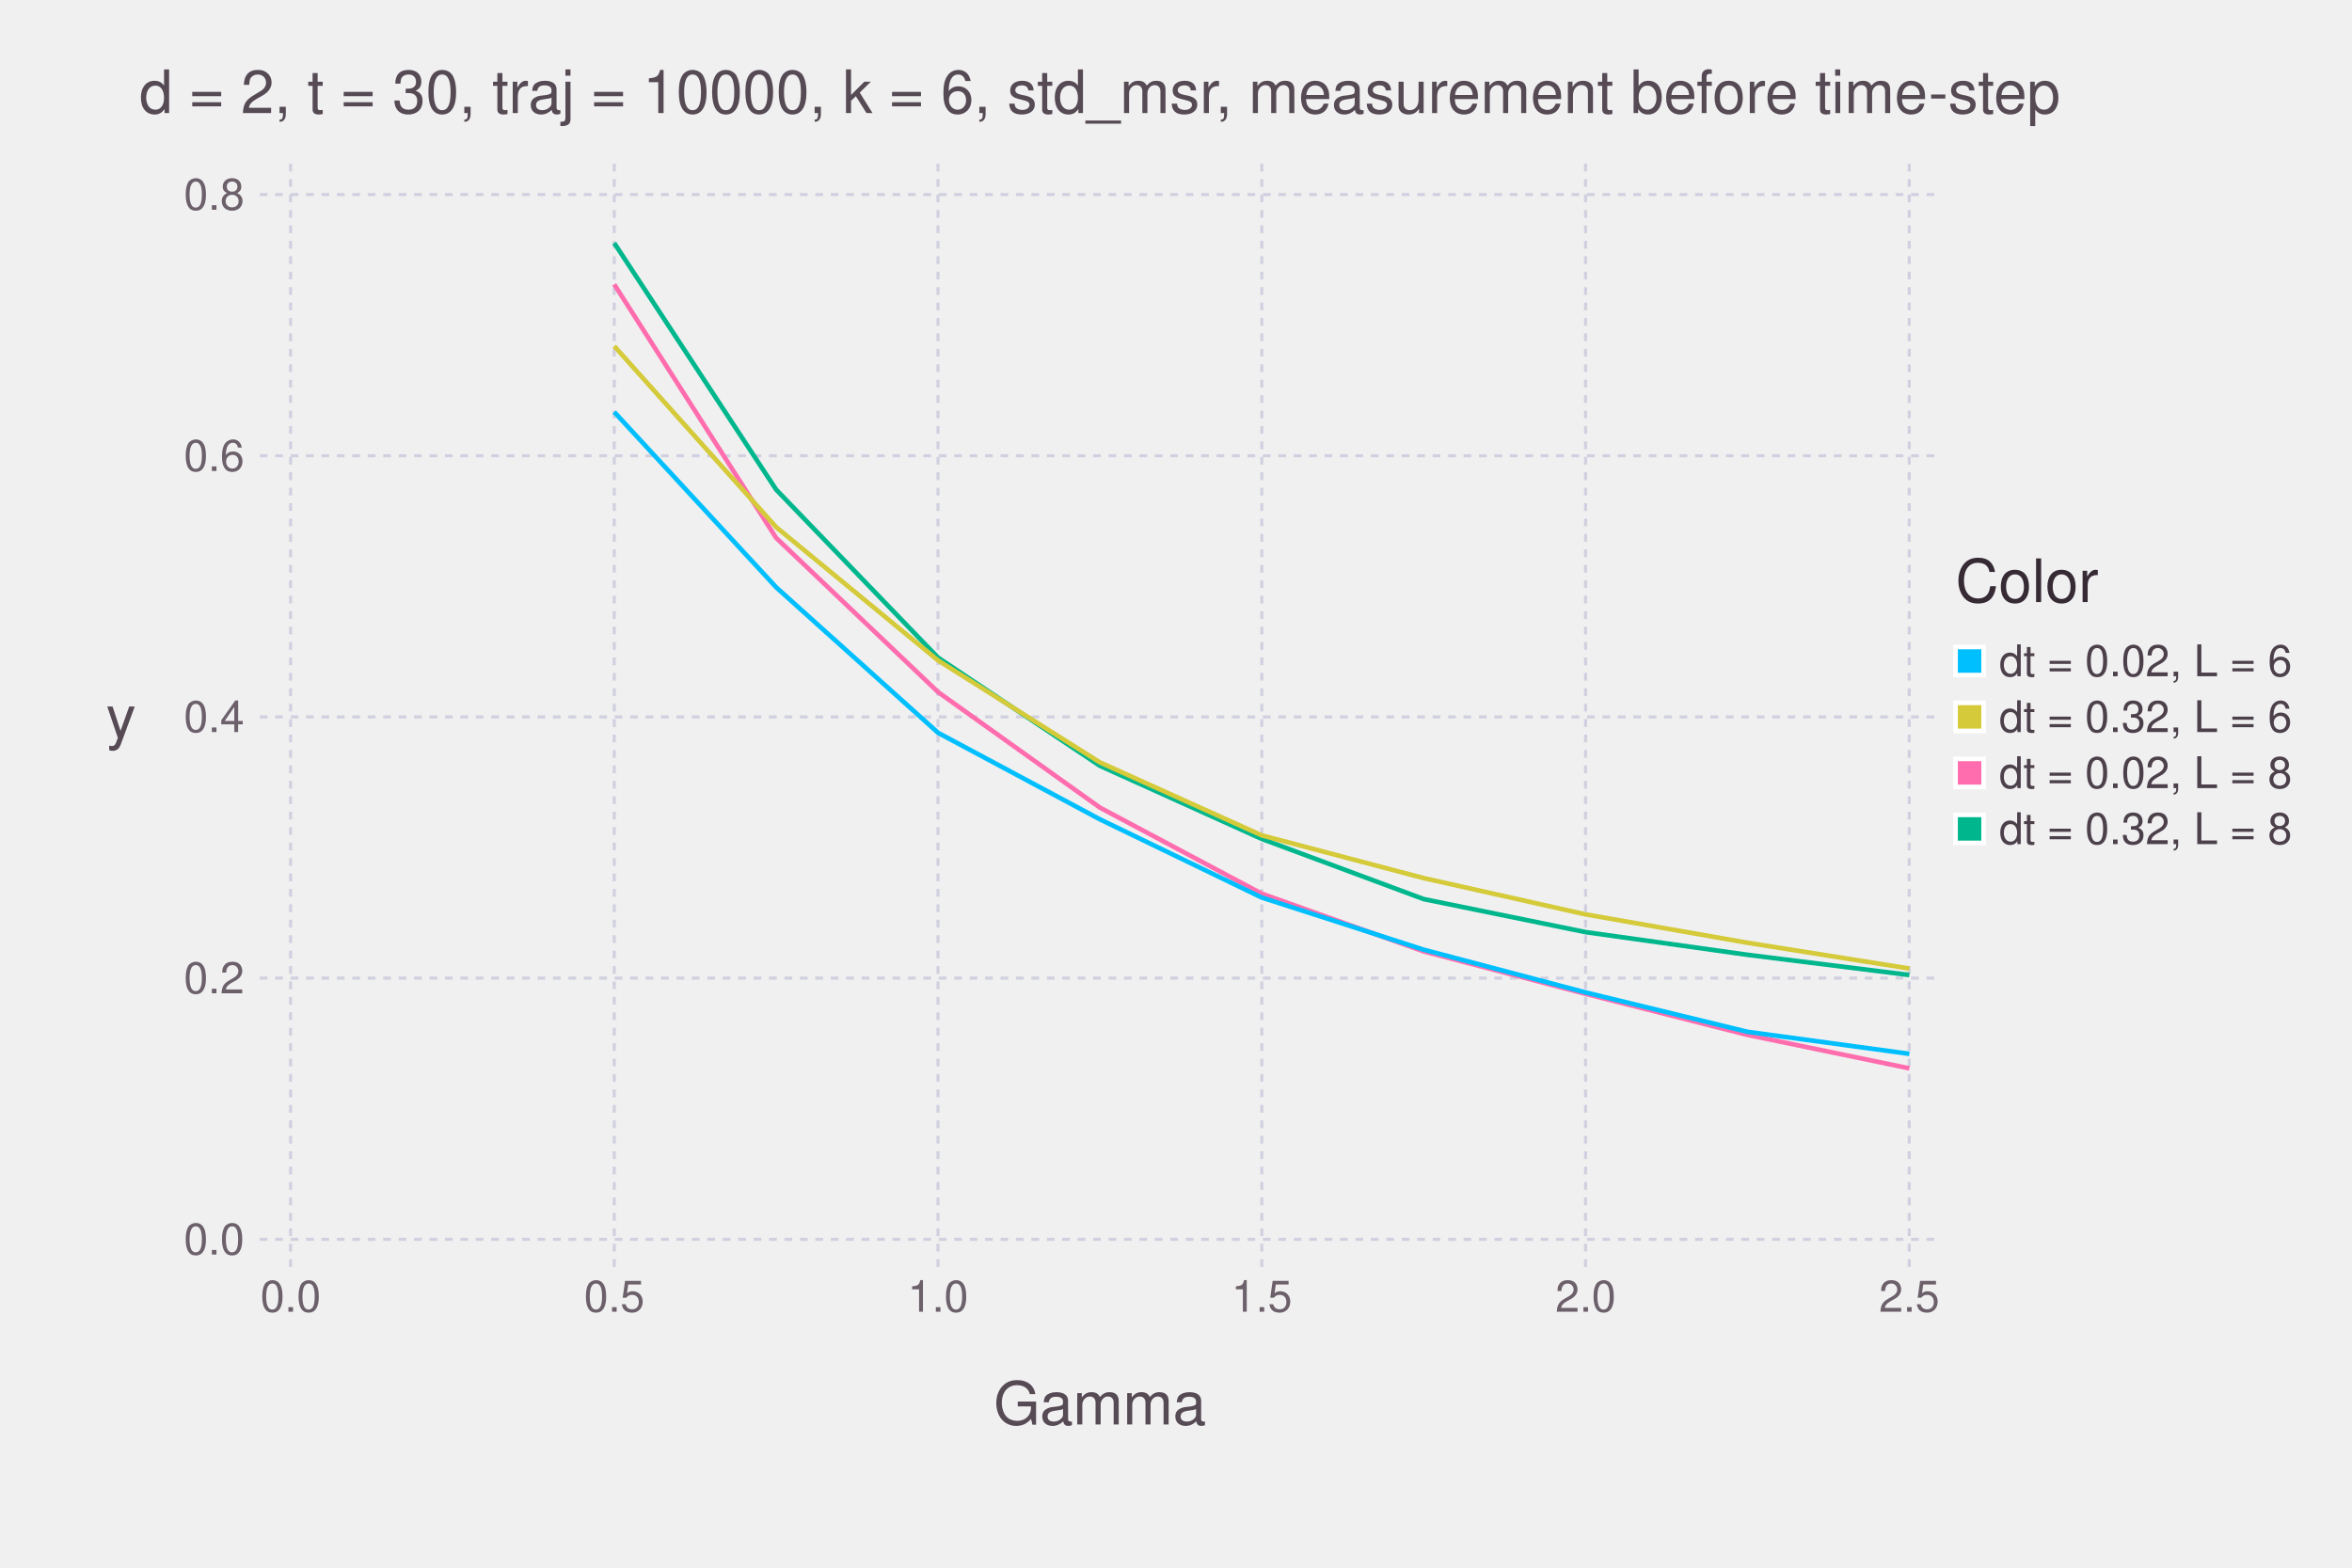
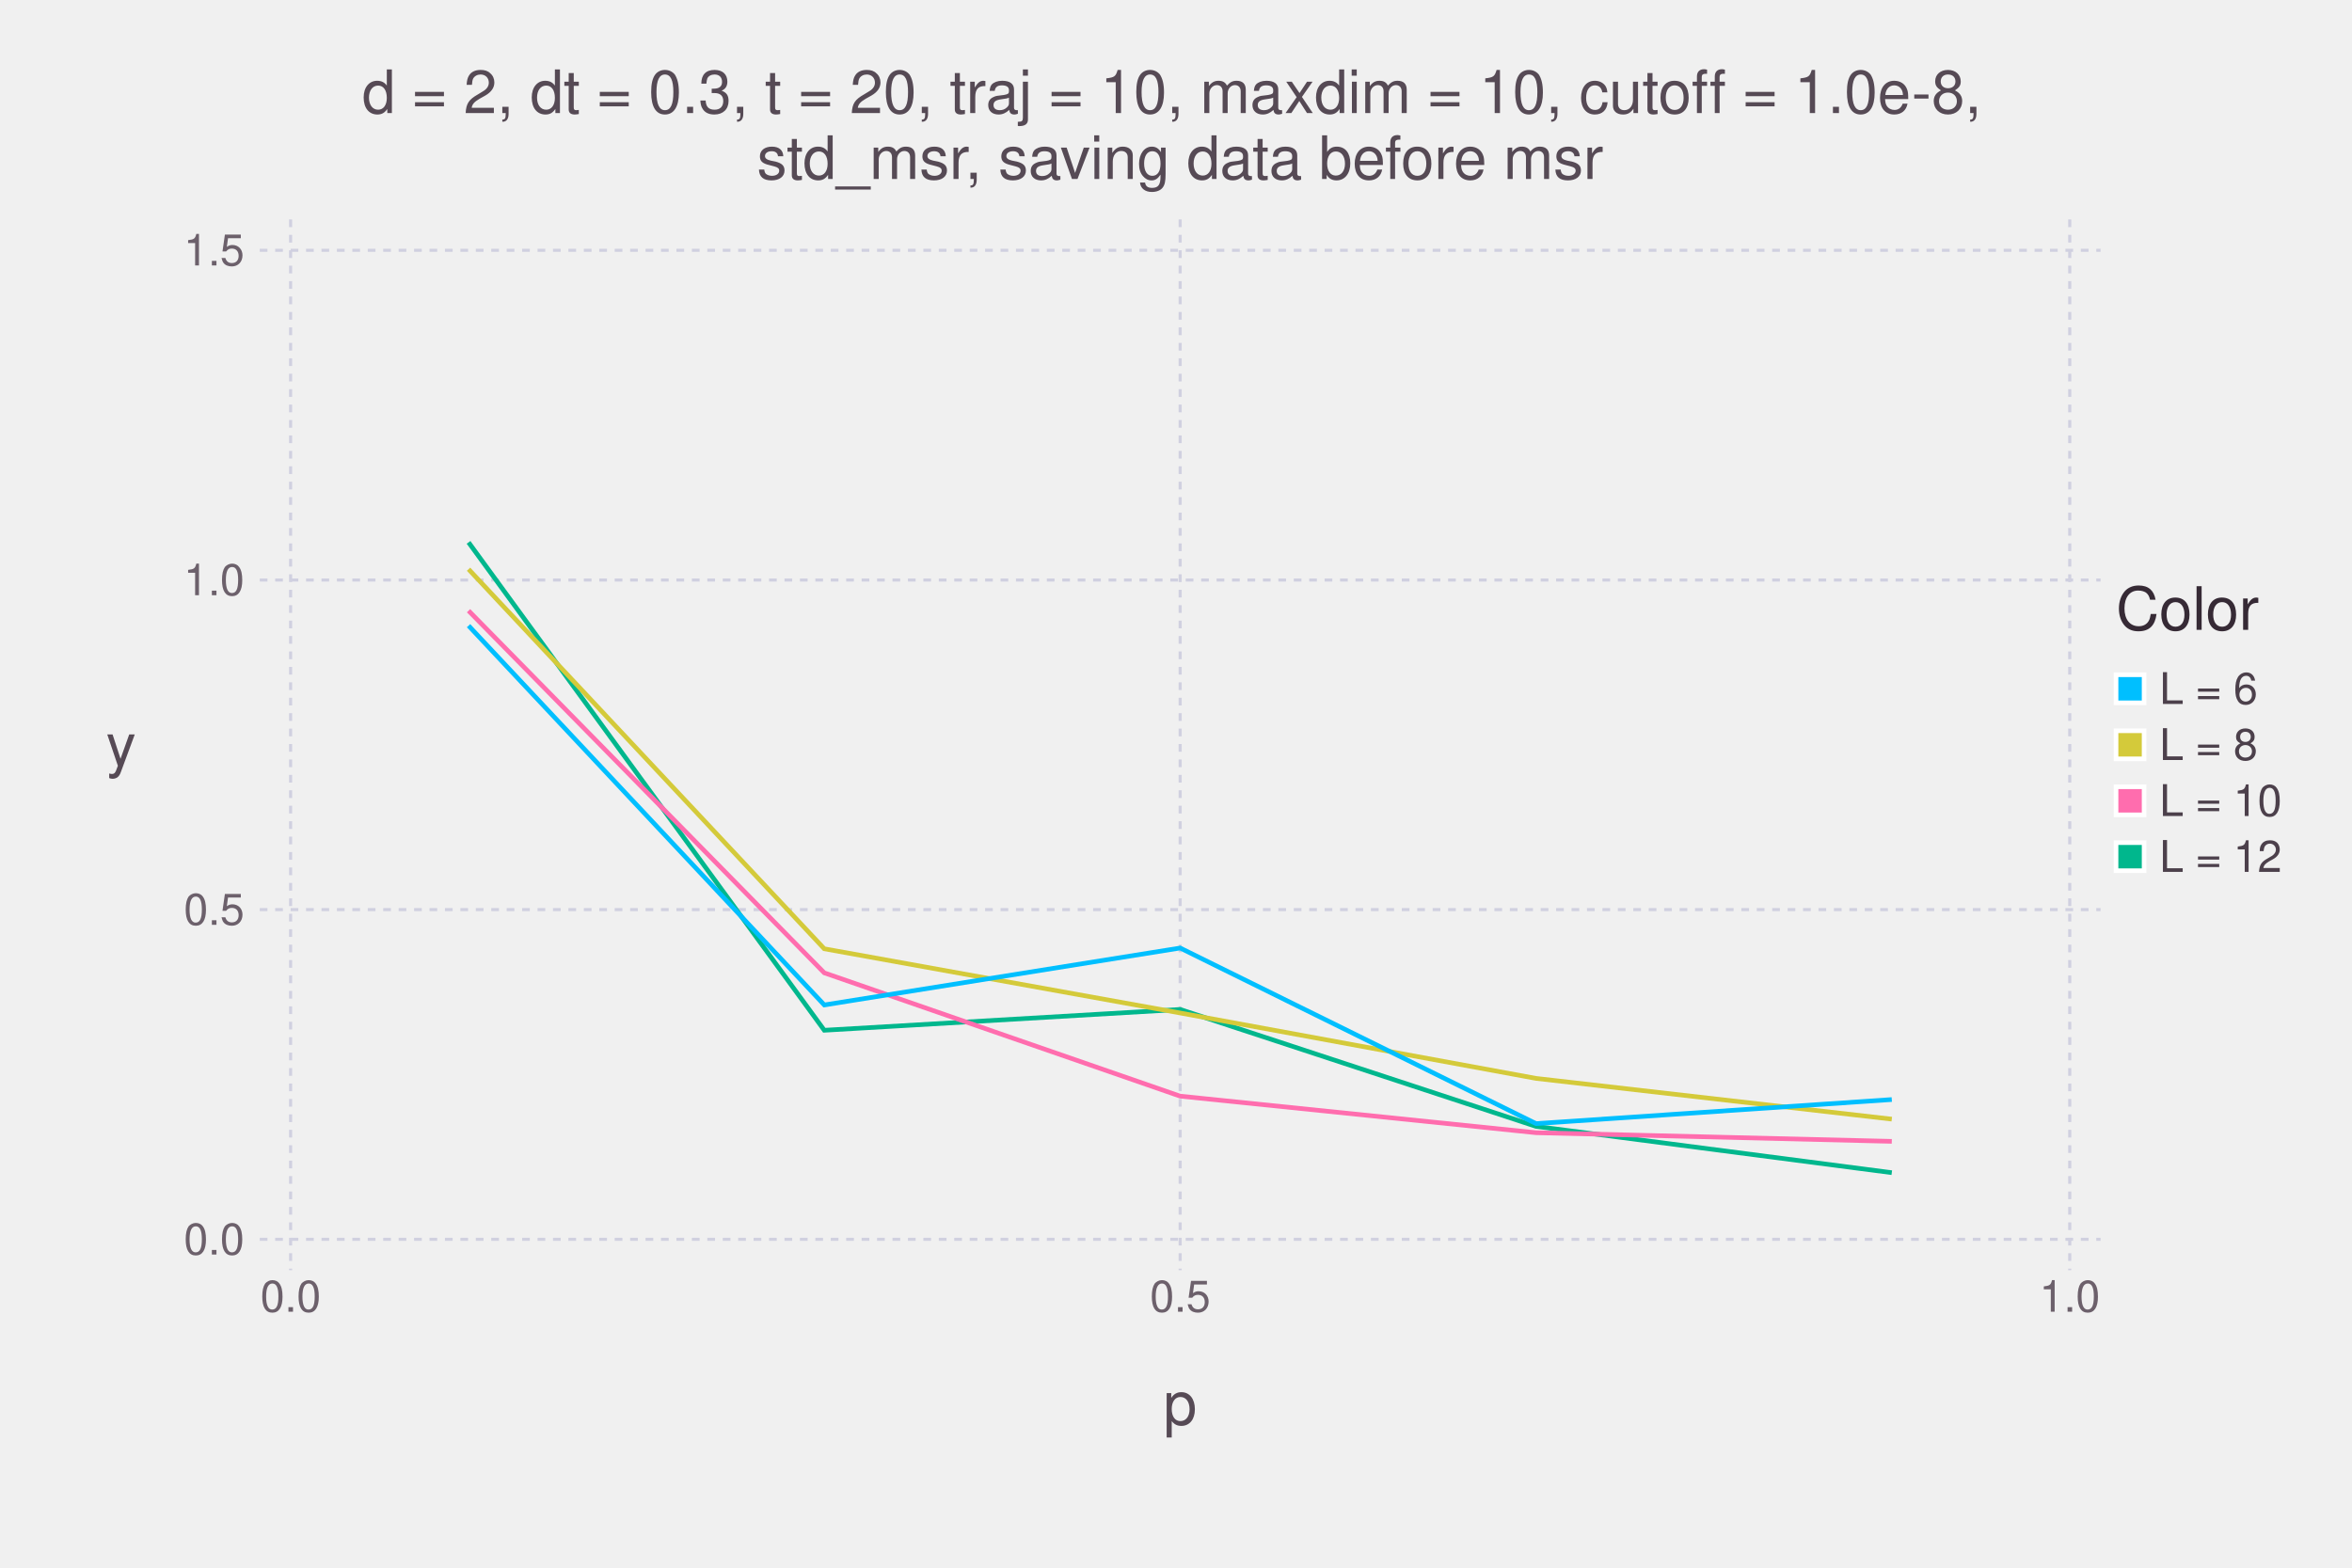
<svg xmlns="http://www.w3.org/2000/svg" version="1.2" width="152.4mm" height="101.6mm" viewBox="0 0 152.4 101.6" stroke="none" fill="#000000" stroke-width="0.3" font-size="3.88">
  <defs>
    <marker id="arrow" markerWidth="15" markerHeight="7" refX="5" refY="3.5" orient="auto" markerUnits="strokeWidth">
      <path d="M0,0 L15,3.5 L0,7 z" stroke="context-stroke" fill="context-stroke" />
    </marker>
  </defs>
-   <g class="plotroot xscalable yscalable" id="img-b4ddf4ed-1">
-     <g font-size="3.88" font-family="'PT Sans','Helvetica Neue','Helvetica',sans-serif" fill="#564A55" stroke="#000000" stroke-opacity="0.000" id="img-b4ddf4ed-2">
-       <g transform="translate(71.27,89.99)">
+   <g class="plotroot xscalable yscalable" id="img-e7b00c5a-1">
+     <g font-size="3.88" font-family="'PT Sans','Helvetica Neue','Helvetica',sans-serif" fill="#564A55" stroke="#000000" stroke-opacity="0.000" id="img-e7b00c5a-2">
+       <g transform="translate(76.47,89.99)">
        <g class="primitive">
-           <text text-anchor="middle" dy="0.6em">Gamma</text>
+           <text text-anchor="middle" dy="0.6em">p</text>
        </g>
      </g>
    </g>
-     <g class="guide xlabels" font-size="2.82" font-family="'PT Sans Caption','Helvetica Neue','Helvetica',sans-serif" fill="#6C606B" id="img-b4ddf4ed-3">
+     <g class="guide xlabels" font-size="2.82" font-family="'PT Sans Caption','Helvetica Neue','Helvetica',sans-serif" fill="#6C606B" id="img-e7b00c5a-3">
      <g transform="translate(18.83,83.32)">
        <g class="primitive">
          <text text-anchor="middle" dy="0.6em">0.0</text>
        </g>
      </g>
-       <g transform="translate(39.8,83.32)">
+       <g transform="translate(76.47,83.32)">
        <g class="primitive">
          <text text-anchor="middle" dy="0.6em">0.5</text>
        </g>
      </g>
-       <g transform="translate(60.78,83.32)">
+       <g transform="translate(134.11,83.32)">
        <g class="primitive">
          <text text-anchor="middle" dy="0.6em">1.0</text>
        </g>
      </g>
-       <g transform="translate(81.76,83.32)">
-         <g class="primitive">
-           <text text-anchor="middle" dy="0.6em">1.5</text>
-         </g>
-       </g>
-       <g transform="translate(102.74,83.32)">
-         <g class="primitive">
-           <text text-anchor="middle" dy="0.6em">2.0</text>
-         </g>
-       </g>
-       <g transform="translate(123.71,83.32)">
-         <g class="primitive">
-           <text text-anchor="middle" dy="0.6em">2.5</text>
-         </g>
-       </g>
    </g>
-     <g class="guide colorkey" id="img-b4ddf4ed-4">
-       <g fill="#4C404B" font-size="2.82" font-family="'PT Sans','Helvetica Neue','Helvetica',sans-serif" id="img-b4ddf4ed-5">
-         <g transform="translate(129.53,42.84)" id="img-b4ddf4ed-6" class="color_dt_=_0.02,_L_=_6">
+     <g class="guide colorkey" id="img-e7b00c5a-4">
+       <g fill="#4C404B" font-size="2.82" font-family="'PT Sans','Helvetica Neue','Helvetica',sans-serif" id="img-e7b00c5a-5">
+         <g transform="translate(139.93,44.64)" id="img-e7b00c5a-6" class="color_L_=_6">
          <g class="primitive">
-             <text dy="0.35em">dt = 0.02, L = 6</text>
+             <text dy="0.35em">L = 6</text>
          </g>
        </g>
-         <g transform="translate(129.53,46.46)" id="img-b4ddf4ed-7" class="color_dt_=_0.32,_L_=_6">
+         <g transform="translate(139.93,48.27)" id="img-e7b00c5a-7" class="color_L_=_8">
          <g class="primitive">
-             <text dy="0.35em">dt = 0.32, L = 6</text>
+             <text dy="0.35em">L = 8</text>
          </g>
        </g>
-         <g transform="translate(129.53,50.09)" id="img-b4ddf4ed-8" class="color_dt_=_0.02,_L_=_8">
+         <g transform="translate(139.93,51.9)" id="img-e7b00c5a-8" class="color_L_=_10">
          <g class="primitive">
-             <text dy="0.35em">dt = 0.02, L = 8</text>
+             <text dy="0.35em">L = 10</text>
          </g>
        </g>
-         <g transform="translate(129.53,53.72)" id="img-b4ddf4ed-9" class="color_dt_=_0.32,_L_=_8">
+         <g transform="translate(139.93,55.52)" id="img-e7b00c5a-9" class="color_L_=_12">
          <g class="primitive">
-             <text dy="0.35em">dt = 0.32, L = 8</text>
+             <text dy="0.35em">L = 12</text>
          </g>
        </g>
      </g>
-       <g fill-opacity="1" id="img-b4ddf4ed-10">
-         <g transform="translate(127.62,42.84)" id="img-b4ddf4ed-11" stroke="#FFFFFF" fill="#00BFFF" class="color_dt_=_0.02,_L_=_6">
+       <g fill-opacity="1" id="img-e7b00c5a-10">
+         <g transform="translate(138.02,44.64)" id="img-e7b00c5a-11" stroke="#FFFFFF" class="color_L_=_6" fill="#00BFFF">
          <path d="M-0.91,-0.91 L0.91,-0.91 0.91,0.91 -0.91,0.91  z" class="primitive" />
        </g>
-         <g transform="translate(127.62,46.46)" id="img-b4ddf4ed-12" stroke="#FFFFFF" fill="#D4CA3A" class="color_dt_=_0.32,_L_=_6">
+         <g transform="translate(138.02,48.27)" id="img-e7b00c5a-12" stroke="#FFFFFF" class="color_L_=_8" fill="#D4CA3A">
          <path d="M-0.91,-0.91 L0.91,-0.91 0.91,0.91 -0.91,0.91  z" class="primitive" />
        </g>
-         <g transform="translate(127.62,50.09)" id="img-b4ddf4ed-13" stroke="#FFFFFF" fill="#FF6DAE" class="color_dt_=_0.02,_L_=_8">
+         <g transform="translate(138.02,51.9)" id="img-e7b00c5a-13" stroke="#FFFFFF" class="color_L_=_10" fill="#FF6DAE">
          <path d="M-0.91,-0.91 L0.91,-0.91 0.91,0.91 -0.91,0.91  z" class="primitive" />
        </g>
-         <g transform="translate(127.62,53.72)" id="img-b4ddf4ed-14" stroke="#FFFFFF" fill="#00B78D" class="color_dt_=_0.32,_L_=_8">
+         <g transform="translate(138.02,55.52)" id="img-e7b00c5a-14" stroke="#FFFFFF" class="color_L_=_12" fill="#00B78D">
          <path d="M-0.91,-0.91 L0.91,-0.91 0.91,0.91 -0.91,0.91  z" class="primitive" />
        </g>
      </g>
-       <g fill="#362A35" font-size="3.88" font-family="'PT Sans','Helvetica Neue','Helvetica',sans-serif" stroke="#000000" stroke-opacity="0.000" id="img-b4ddf4ed-15">
-         <g transform="translate(126.71,39.02)" id="img-b4ddf4ed-16">
+       <g fill="#362A35" font-size="3.88" font-family="'PT Sans','Helvetica Neue','Helvetica',sans-serif" stroke="#000000" stroke-opacity="0.000" id="img-e7b00c5a-15">
+         <g transform="translate(137.11,40.82)" id="img-e7b00c5a-16">
          <g class="primitive">
            <text dy="-0em">Color</text>
          </g>
        </g>
      </g>
    </g>
-     <g clip-path="url(#img-b4ddf4ed-17)">
-       <g id="img-b4ddf4ed-18">
-         <g pointer-events="visible" stroke-width="0.3" fill="#000000" fill-opacity="0.000" stroke="#000000" stroke-opacity="0.000" class="guide background" id="img-b4ddf4ed-19">
-           <g transform="translate(71.27,46.46)" id="img-b4ddf4ed-20">
-             <path d="M-54.44,-35.85 L54.44,-35.85 54.44,35.85 -54.44,35.85  z" class="primitive" />
+     <g clip-path="url(#img-e7b00c5a-17)">
+       <g id="img-e7b00c5a-18">
+         <g pointer-events="visible" stroke-width="0.3" fill="#000000" fill-opacity="0.000" stroke="#000000" stroke-opacity="0.000" class="guide background" id="img-e7b00c5a-19">
+           <g transform="translate(76.47,48.27)" id="img-e7b00c5a-20">
+             <path d="M-59.64,-34.05 L59.64,-34.05 59.64,34.05 -59.64,34.05  z" class="primitive" />
          </g>
        </g>
-         <g class="guide ygridlines xfixed" stroke-dasharray="0.5,0.5" stroke-width="0.2" stroke="#D0D0E0" id="img-b4ddf4ed-21">
-           <g transform="translate(71.27,80.32)" id="img-b4ddf4ed-22">
-             <path fill="none" d="M-54.44,0 L54.44,0 " class="primitive" />
+         <g class="guide ygridlines xfixed" stroke-dasharray="0.5,0.5" stroke-width="0.2" stroke="#D0D0E0" id="img-e7b00c5a-21">
+           <g transform="translate(76.47,80.32)" id="img-e7b00c5a-22">
+             <path fill="none" d="M-59.64,0 L59.64,0 " class="primitive" />
          </g>
-           <g transform="translate(71.27,63.39)" id="img-b4ddf4ed-23">
-             <path fill="none" d="M-54.44,0 L54.44,0 " class="primitive" />
+           <g transform="translate(76.47,58.95)" id="img-e7b00c5a-23">
+             <path fill="none" d="M-59.64,0 L59.64,0 " class="primitive" />
          </g>
-           <g transform="translate(71.27,46.46)" id="img-b4ddf4ed-24">
-             <path fill="none" d="M-54.44,0 L54.44,0 " class="primitive" />
+           <g transform="translate(76.47,37.59)" id="img-e7b00c5a-24">
+             <path fill="none" d="M-59.64,0 L59.64,0 " class="primitive" />
          </g>
-           <g transform="translate(71.27,29.54)" id="img-b4ddf4ed-25">
-             <path fill="none" d="M-54.44,0 L54.44,0 " class="primitive" />
-           </g>
-           <g transform="translate(71.27,12.61)" id="img-b4ddf4ed-26">
-             <path fill="none" d="M-54.44,0 L54.44,0 " class="primitive" />
+           <g transform="translate(76.47,16.22)" id="img-e7b00c5a-25">
+             <path fill="none" d="M-59.64,0 L59.64,0 " class="primitive" />
          </g>
        </g>
-         <g class="guide xgridlines yfixed" stroke-dasharray="0.5,0.5" stroke-width="0.2" stroke="#D0D0E0" id="img-b4ddf4ed-27">
-           <g transform="translate(18.83,46.46)" id="img-b4ddf4ed-28">
-             <path fill="none" d="M0,-35.85 L0,35.85 " class="primitive" />
+         <g class="guide xgridlines yfixed" stroke-dasharray="0.5,0.5" stroke-width="0.2" stroke="#D0D0E0" id="img-e7b00c5a-26">
+           <g transform="translate(18.83,48.27)" id="img-e7b00c5a-27">
+             <path fill="none" d="M0,-34.05 L0,34.05 " class="primitive" />
          </g>
-           <g transform="translate(39.8,46.46)" id="img-b4ddf4ed-29">
-             <path fill="none" d="M0,-35.85 L0,35.85 " class="primitive" />
+           <g transform="translate(76.47,48.27)" id="img-e7b00c5a-28">
+             <path fill="none" d="M0,-34.05 L0,34.05 " class="primitive" />
          </g>
-           <g transform="translate(60.78,46.46)" id="img-b4ddf4ed-30">
-             <path fill="none" d="M0,-35.85 L0,35.85 " class="primitive" />
-           </g>
-           <g transform="translate(81.76,46.46)" id="img-b4ddf4ed-31">
-             <path fill="none" d="M0,-35.85 L0,35.85 " class="primitive" />
-           </g>
-           <g transform="translate(102.74,46.46)" id="img-b4ddf4ed-32">
-             <path fill="none" d="M0,-35.85 L0,35.85 " class="primitive" />
-           </g>
-           <g transform="translate(123.71,46.46)" id="img-b4ddf4ed-33">
-             <path fill="none" d="M0,-35.85 L0,35.85 " class="primitive" />
+           <g transform="translate(134.11,48.27)" id="img-e7b00c5a-29">
+             <path fill="none" d="M0,-34.05 L0,34.05 " class="primitive" />
          </g>
        </g>
-         <g class="plotpanel" id="img-b4ddf4ed-34">
-           <g stroke-width="0.3" fill="#000000" fill-opacity="0.000" class="geometry" id="img-b4ddf4ed-35">
-             <g class="color_dt_=_0.32,_L_=_8" stroke-dasharray="none" stroke="#00B78D" id="img-b4ddf4ed-36">
-               <g transform="translate(81.76,48.65)" id="img-b4ddf4ed-37">
-                 <path fill="none" d="M-41.96,-32.9 L-31.47,-16.92 -20.98,-6.03 -10.49,0.98 -0,5.72 10.49,9.62 20.98,11.76 31.47,13.23 41.96,14.54 " class="primitive" />
+         <g class="plotpanel" id="img-e7b00c5a-30">
+           <g stroke-width="0.3" fill="#000000" fill-opacity="0.000" class="geometry" id="img-e7b00c5a-31">
+             <g class="color_L_=_12" stroke-dasharray="none" stroke="#00B78D" id="img-e7b00c5a-32">
+               <g transform="translate(76.47,63.27)" id="img-e7b00c5a-33">
+                 <path fill="none" d="M-46.11,-28.12 L-23.06,3.5 0,2.15 23.06,9.73 46.11,12.73 " class="primitive" />
              </g>
            </g>
          </g>
-           <g stroke-width="0.3" fill="#000000" fill-opacity="0.000" class="geometry" id="img-b4ddf4ed-38">
-             <g class="color_dt_=_0.02,_L_=_8" stroke-dasharray="none" stroke="#FF6DAE" id="img-b4ddf4ed-39">
-               <g transform="translate(81.76,52.31)" id="img-b4ddf4ed-40">
-                 <path fill="none" d="M-41.96,-33.88 L-31.47,-17.45 -20.98,-7.46 -10.49,0.03 -0,5.61 10.49,9.35 20.98,12.1 31.47,14.76 41.96,16.93 " class="primitive" />
+           <g stroke-width="0.3" fill="#000000" fill-opacity="0.000" class="geometry" id="img-e7b00c5a-34">
+             <g class="color_L_=_10" stroke-dasharray="none" stroke="#FF6DAE" id="img-e7b00c5a-35">
+               <g transform="translate(76.47,64.21)" id="img-e7b00c5a-36">
+                 <path fill="none" d="M-46.11,-24.63 L-23.06,-1.16 0,6.83 23.06,9.2 46.11,9.76 " class="primitive" />
              </g>
            </g>
          </g>
-           <g stroke-width="0.3" fill="#000000" fill-opacity="0.000" class="geometry" id="img-b4ddf4ed-41">
-             <g class="color_dt_=_0.32,_L_=_6" stroke-dasharray="none" stroke="#D4CA3A" id="img-b4ddf4ed-42">
-               <g transform="translate(81.76,49.22)" id="img-b4ddf4ed-43">
-                 <path fill="none" d="M-41.96,-26.79 L-31.47,-15.06 -20.98,-6.42 -10.49,0.19 -0,4.92 10.49,7.69 20.98,10.04 31.47,11.88 41.96,13.55 " class="primitive" />
+           <g stroke-width="0.3" fill="#000000" fill-opacity="0.000" class="geometry" id="img-e7b00c5a-37">
+             <g class="color_L_=_8" stroke-dasharray="none" stroke="#D4CA3A" id="img-e7b00c5a-38">
+               <g transform="translate(76.47,61.29)" id="img-e7b00c5a-39">
+                 <path fill="none" d="M-46.11,-24.4 L-23.06,0.2 0,4.36 23.06,8.6 46.11,11.24 " class="primitive" />
              </g>
            </g>
          </g>
-           <g stroke-width="0.3" fill="#000000" fill-opacity="0.000" class="geometry" id="img-b4ddf4ed-44">
-             <g class="color_dt_=_0.02,_L_=_6" stroke-dasharray="none" stroke="#00BFFF" id="img-b4ddf4ed-45">
-               <g transform="translate(81.76,53.84)" id="img-b4ddf4ed-46">
-                 <path fill="none" d="M-41.96,-27.14 L-31.47,-15.78 -20.98,-6.35 -10.49,-0.74 -0,4.33 10.49,7.71 20.98,10.48 31.47,13.03 41.96,14.46 " class="primitive" />
+           <g stroke-width="0.3" fill="#000000" fill-opacity="0.000" class="geometry" id="img-e7b00c5a-40">
+             <g class="color_L_=_6" stroke-dasharray="none" stroke="#00BFFF" id="img-e7b00c5a-41">
+               <g transform="translate(76.47,62.24)" id="img-e7b00c5a-42">
+                 <path fill="none" d="M-46.11,-21.69 L-23.06,2.89 0,-0.8 23.06,10.58 46.11,9.02 " class="primitive" />
              </g>
            </g>
          </g>
        </g>
      </g>
    </g>
-     <g class="guide ylabels" font-size="2.82" font-family="'PT Sans Caption','Helvetica Neue','Helvetica',sans-serif" fill="#6C606B" id="img-b4ddf4ed-47">
-       <g transform="translate(15.83,80.32)" id="img-b4ddf4ed-48">
+     <g class="guide ylabels" font-size="2.82" font-family="'PT Sans Caption','Helvetica Neue','Helvetica',sans-serif" fill="#6C606B" id="img-e7b00c5a-43">
+       <g transform="translate(15.83,80.32)" id="img-e7b00c5a-44">
        <g class="primitive">
          <text text-anchor="end" dy="0.35em">0.0</text>
        </g>
      </g>
-       <g transform="translate(15.83,63.39)" id="img-b4ddf4ed-49">
+       <g transform="translate(15.83,58.95)" id="img-e7b00c5a-45">
        <g class="primitive">
-           <text text-anchor="end" dy="0.35em">0.2</text>
+           <text text-anchor="end" dy="0.35em">0.5</text>
        </g>
      </g>
-       <g transform="translate(15.83,46.46)" id="img-b4ddf4ed-50">
+       <g transform="translate(15.83,37.59)" id="img-e7b00c5a-46">
        <g class="primitive">
-           <text text-anchor="end" dy="0.35em">0.4</text>
+           <text text-anchor="end" dy="0.35em">1.0</text>
        </g>
      </g>
-       <g transform="translate(15.83,29.54)" id="img-b4ddf4ed-51">
+       <g transform="translate(15.83,16.22)" id="img-e7b00c5a-47">
        <g class="primitive">
-           <text text-anchor="end" dy="0.35em">0.6</text>
-         </g>
-       </g>
-       <g transform="translate(15.83,12.61)" id="img-b4ddf4ed-52">
-         <g class="primitive">
-           <text text-anchor="end" dy="0.35em">0.8</text>
+           <text text-anchor="end" dy="0.35em">1.5</text>
        </g>
      </g>
    </g>
-     <g font-size="3.88" font-family="'PT Sans','Helvetica Neue','Helvetica',sans-serif" fill="#564A55" stroke="#000000" stroke-opacity="0.000" id="img-b4ddf4ed-53">
-       <g transform="translate(8.81,46.46)" id="img-b4ddf4ed-54">
+     <g font-size="3.88" font-family="'PT Sans','Helvetica Neue','Helvetica',sans-serif" fill="#564A55" stroke="#000000" stroke-opacity="0.000" id="img-e7b00c5a-48">
+       <g transform="translate(8.81,48.27)" id="img-e7b00c5a-49">
        <g class="primitive">
          <text text-anchor="end" dy="0.35em">y</text>
        </g>
      </g>
    </g>
-     <g font-size="3.88" font-family="'PT Sans','Helvetica Neue','Helvetica',sans-serif" fill="#564A55" stroke="#000000" stroke-opacity="0.000" id="img-b4ddf4ed-55">
-       <g transform="translate(71.27,5)" id="img-b4ddf4ed-56">
+     <g font-size="3.88" font-family="'PT Sans','Helvetica Neue','Helvetica',sans-serif" fill="#564A55" stroke="#000000" stroke-opacity="0.000" id="img-e7b00c5a-50">
+       <g transform="translate(76.47,5)" id="img-e7b00c5a-51">
        <g class="primitive">
-           <text text-anchor="middle" dy="0.6em">d = 2, t = 30, traj = 10000, k = 6, std_msr, measurement before time-step</text>
+           <text text-anchor="middle" dy="0.6em">d = 2, dt = 0.3, t = 20, traj = 10, maxdim = 10, cutoff = 1.0e-8, <tspan x="0" dy="1.1em"> std_msr, saving data before msr</tspan>
+           </text>
        </g>
      </g>
    </g>
  </g>
  <defs>
-     <clipPath id="img-b4ddf4ed-17">
-       <path d="M16.83,10.61 L125.71,10.61 125.71,82.32 16.83,82.32 " />
+     <clipPath id="img-e7b00c5a-17">
+       <path d="M16.83,14.22 L136.11,14.22 136.11,82.32 16.83,82.32 " />
    </clipPath>
  </defs>
</svg>
